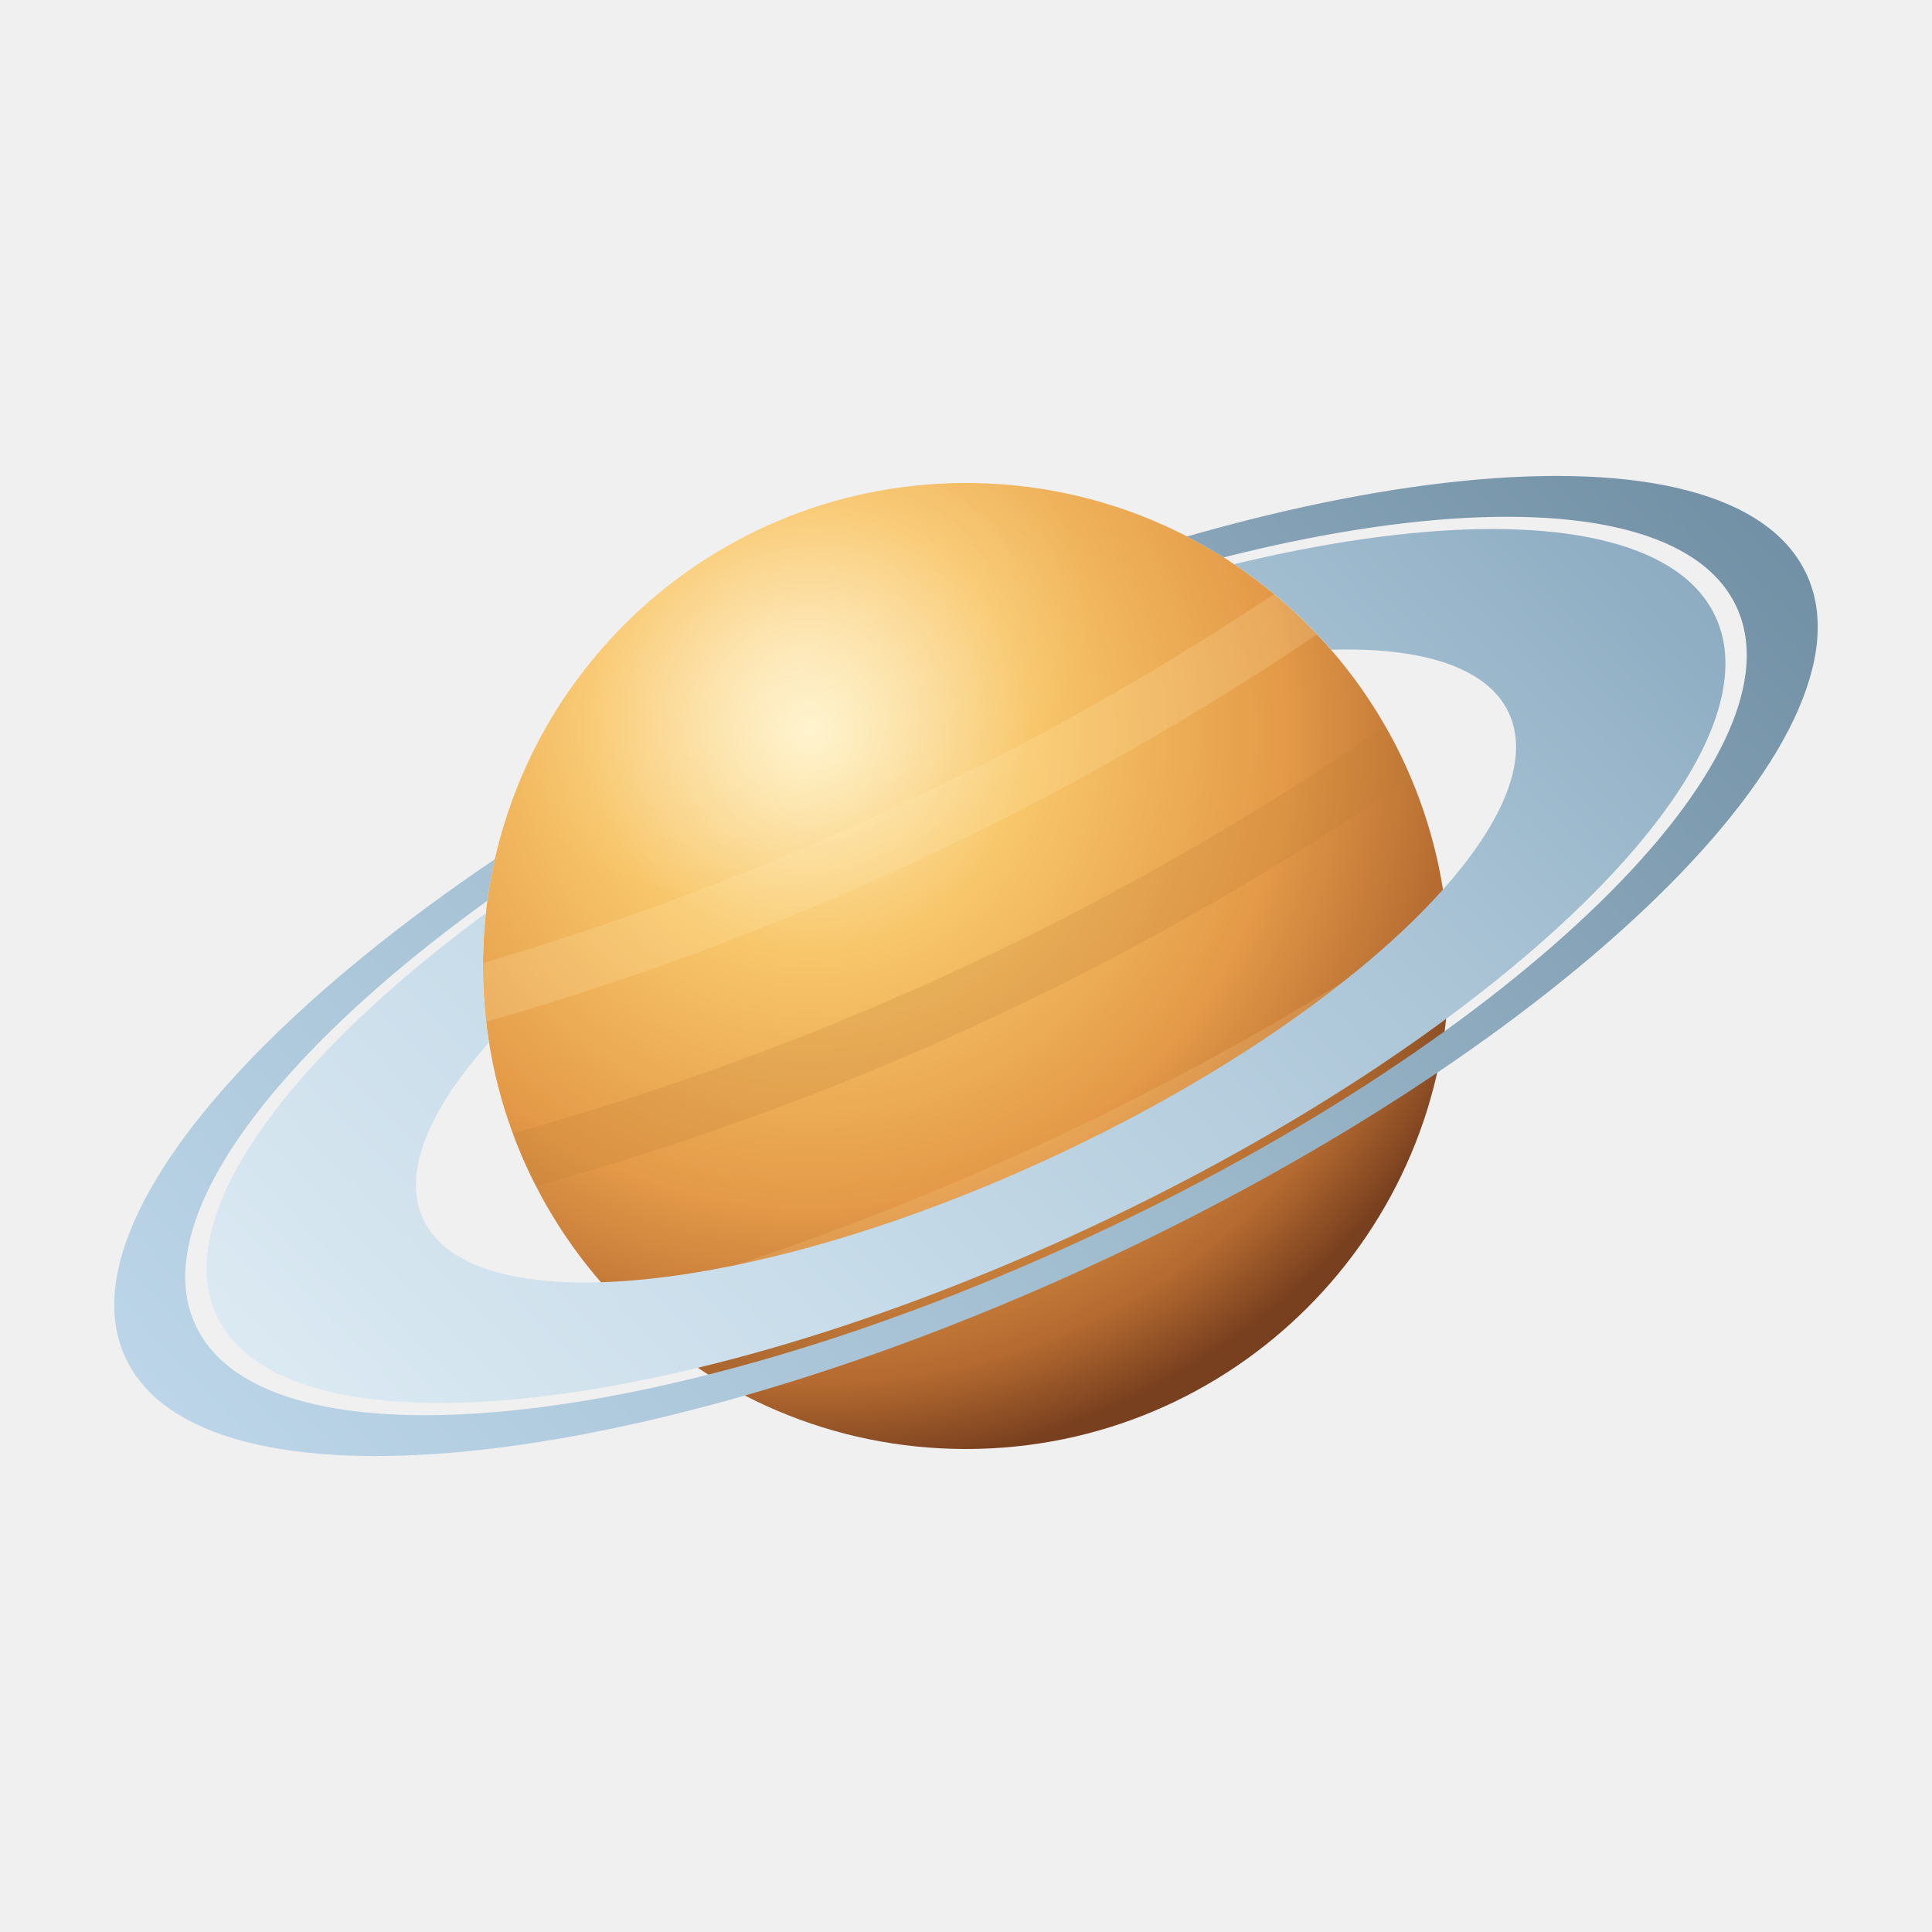
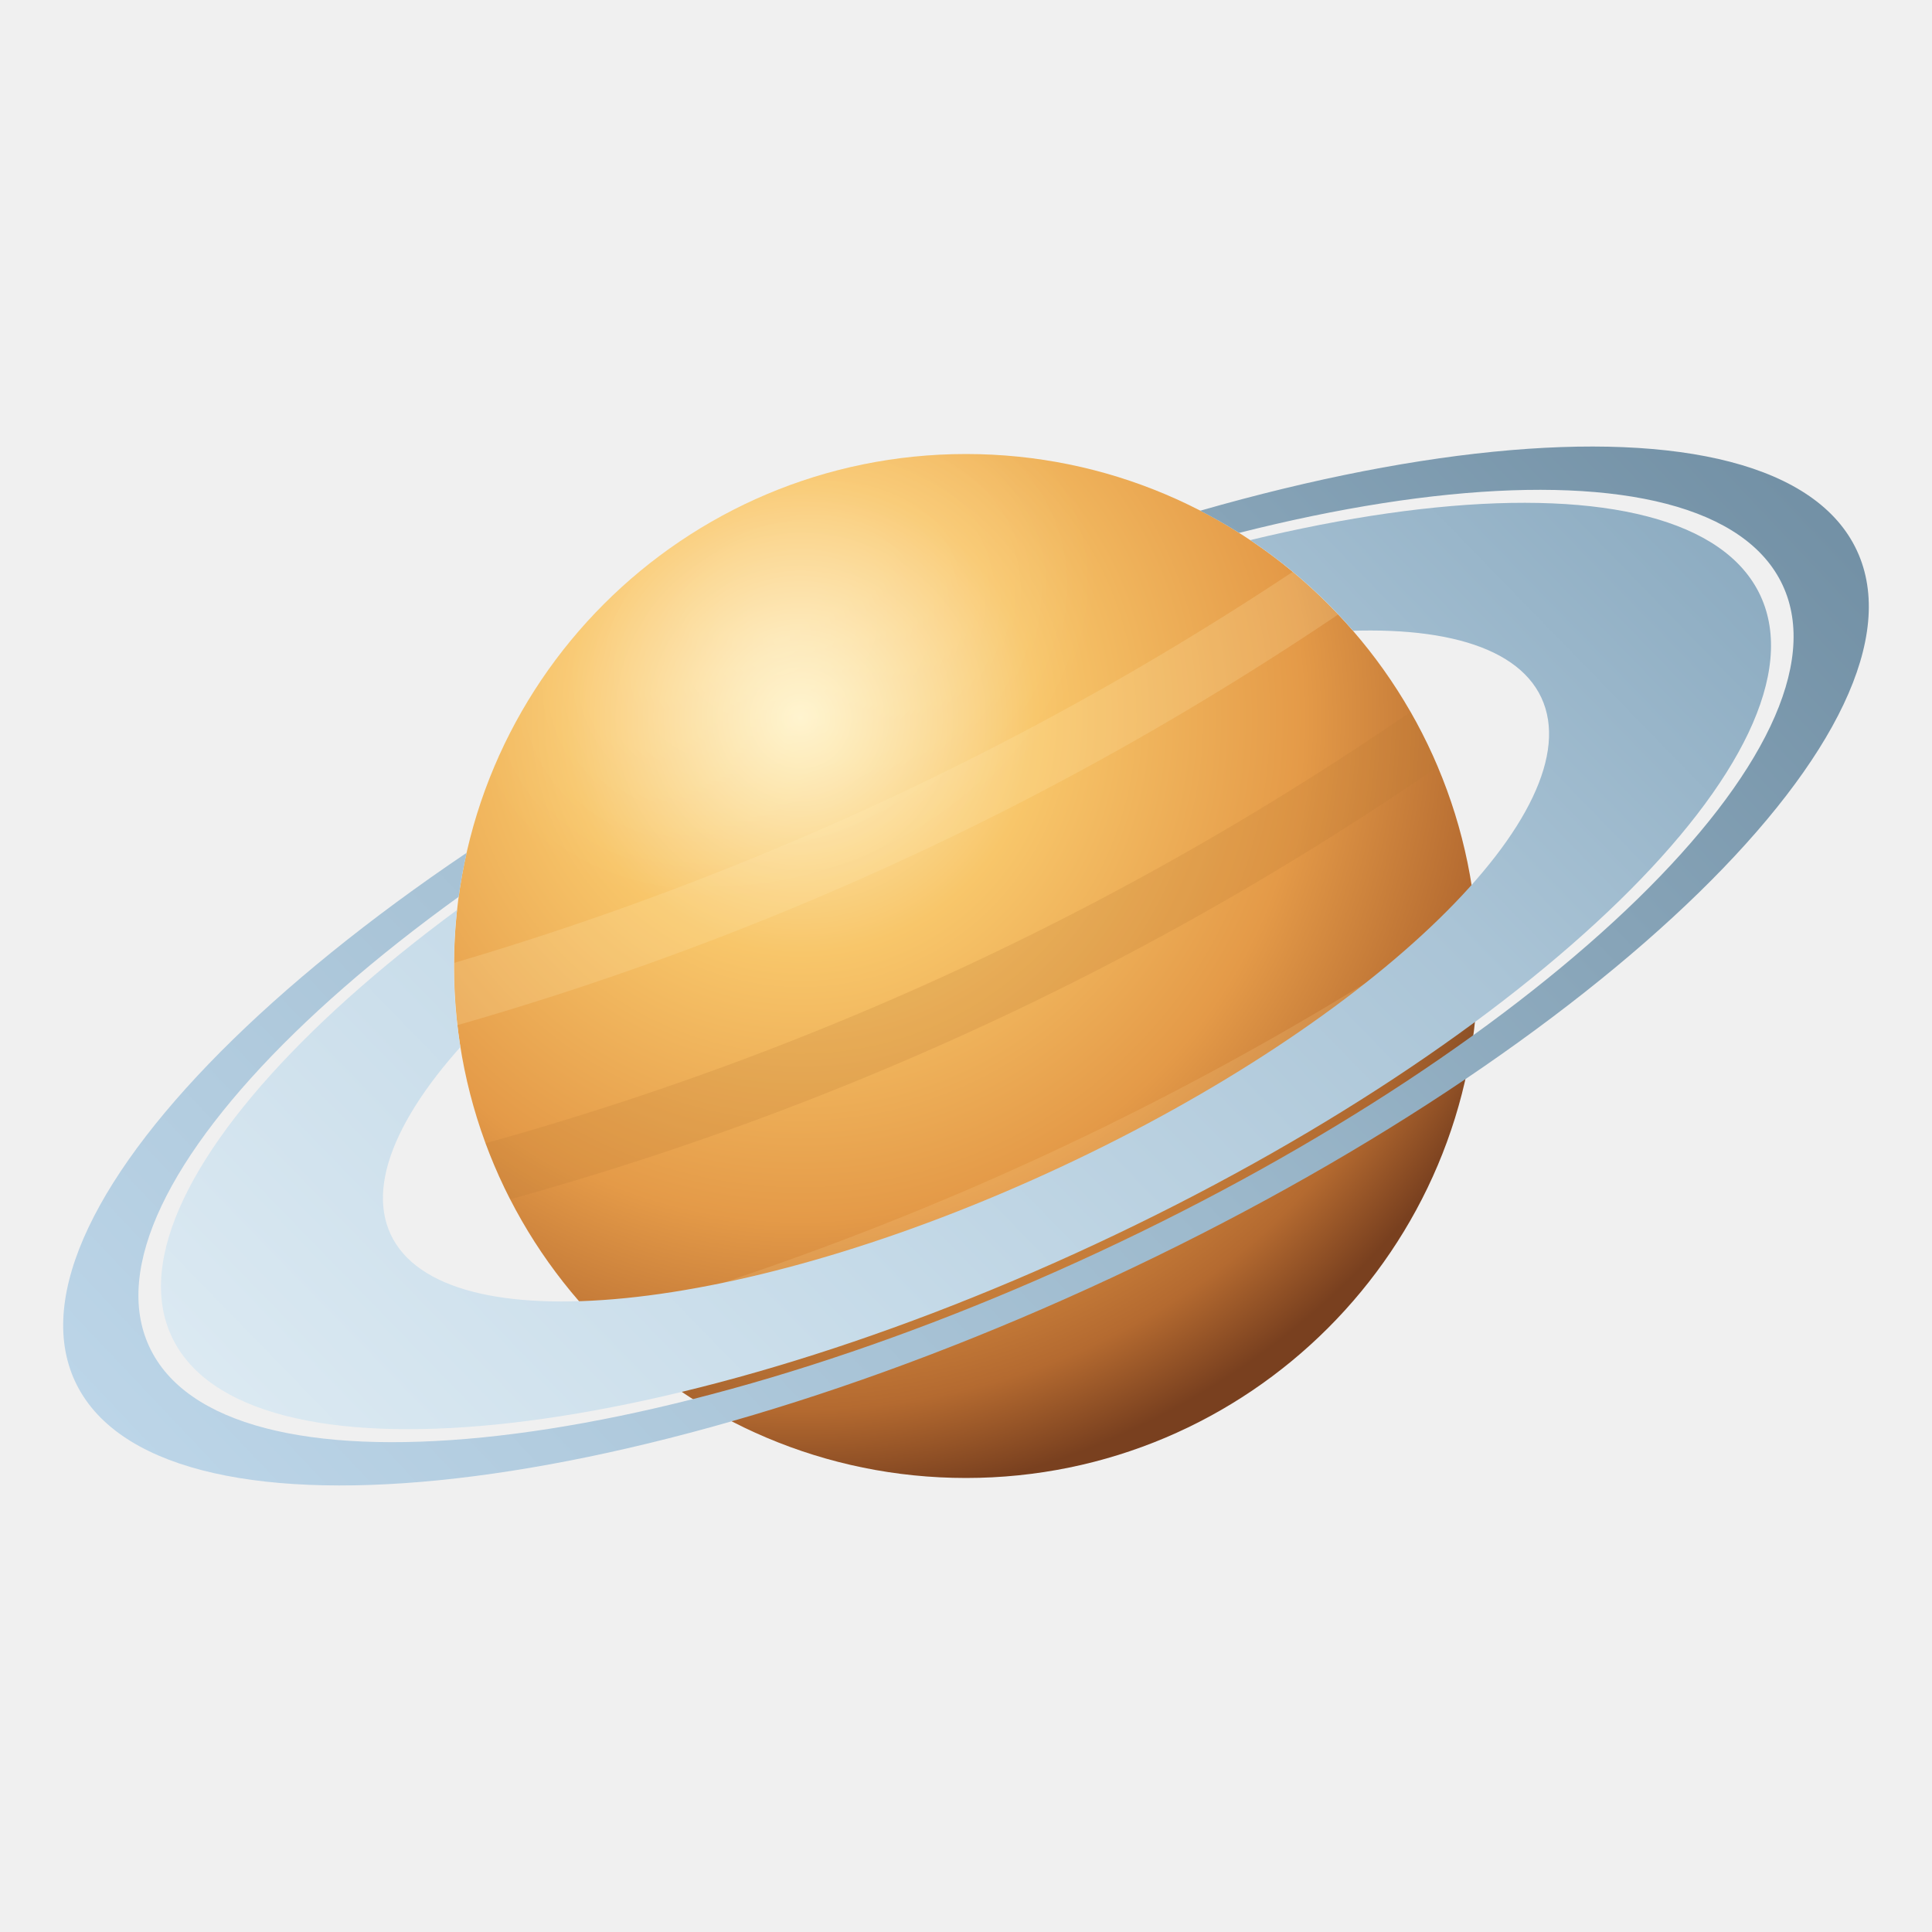
- <svg xmlns="http://www.w3.org/2000/svg" viewBox="0 0 100 100" fill="none">
+ <svg xmlns="http://www.w3.org/2000/svg" viewBox="2.83 2.83 94.34 94.34" fill="none">
  <defs>
    <radialGradient id="gs_sphere" cx="34%" cy="26%" r="76%">
      <stop offset="0%" stop-color="#FFF2C6" />
      <stop offset="30%" stop-color="#F8C66A" />
      <stop offset="64%" stop-color="#E49A48" />
      <stop offset="88%" stop-color="#B46A30" />
      <stop offset="100%" stop-color="#79401F" />
    </radialGradient>
    <radialGradient id="gs_specular">
      <stop offset="0%" stop-color="#FFFFFF" stop-opacity="0.24" />
      <stop offset="100%" stop-color="#FFFFFF" stop-opacity="0" />
    </radialGradient>
    <linearGradient id="gs_outer_ring" gradientUnits="userSpaceOnUse" x1="5" y1="65" x2="95" y2="35">
      <stop offset="0%" stop-color="#BDD6E9" />
      <stop offset="50%" stop-color="#9DB9CC" />
      <stop offset="100%" stop-color="#718FA4" />
    </linearGradient>
    <linearGradient id="gs_inner_ring" gradientUnits="userSpaceOnUse" x1="7" y1="65" x2="93" y2="35">
      <stop offset="0%" stop-color="#DFECF4" />
      <stop offset="35%" stop-color="#C5DAE8" />
      <stop offset="70%" stop-color="#AAC4D6" />
      <stop offset="100%" stop-color="#87A7BD" />
    </linearGradient>
    <linearGradient id="gs_ring_shadow" gradientUnits="userSpaceOnUse" x1="50" y1="58" x2="50" y2="66">
      <stop offset="0%" stop-color="#593B23" stop-opacity="0" />
      <stop offset="45%" stop-color="#593B23" stop-opacity="0.2" />
      <stop offset="100%" stop-color="#593B23" stop-opacity="0" />
    </linearGradient>
    <clipPath id="gs_sphere_clip">
      <circle cx="50" cy="50" r="25" />
    </clipPath>
    <clipPath id="gs_ring_front_half">
      <rect x="0" y="50" width="100" height="50" />
    </clipPath>
    <mask id="gs_ring_visibility" maskUnits="userSpaceOnUse" x="0" y="0" width="100" height="100" style="mask-type:luminance">
      <rect width="100" height="100" fill="#FFFFFF" />
      <path d="M 25 50 A 25 25 0 0 1 75 50 Z" fill="#000000" />
    </mask>
  </defs>
  <circle cx="50" cy="50" r="25" fill="url(#gs_sphere)" />
  <g clip-path="url(#gs_sphere_clip)">
    <g transform="rotate(-25 50 50)">
      <path d="M 20 38 Q 50 44 80 38 L 80 41 Q 50 47 20 41 Z" fill="#FFEDB8" fill-opacity="0.2" />
      <path d="M 20 47 Q 50 53 80 47 L 80 50 Q 50 56 20 50 Z" fill="#B97936" fill-opacity="0.2" />
      <path d="M 20 57 Q 50 63 80 57 L 80 59 Q 50 65 20 59 Z" fill="#FFE0A1" fill-opacity="0.16" />
      <g clip-path="url(#gs_ring_front_half)">
        <ellipse cx="50" cy="52" rx="36.5" ry="12.8" stroke="url(#gs_ring_shadow)" stroke-width="3" />
      </g>
    </g>
    <ellipse cx="41" cy="34" rx="16" ry="12" transform="rotate(-25 41 34)" fill="url(#gs_specular)" />
  </g>
  <g transform="rotate(-25 50 50)" mask="url(#gs_ring_visibility)">
    <path fill-rule="evenodd" d="M 2 50 A 48 16.8 0 1 0 98 50 A 48 16.8 0 1 0 2 50 Z M 6 50 A 44 15.4 0 1 0 94 50 A 44 15.4 0 1 0 6 50 Z" fill="url(#gs_outer_ring)" />
    <path fill-rule="evenodd" d="M 7.2 50 A 42.8 14.98 0 1 0 92.8 50 A 42.8 14.98 0 1 0 7.2 50 Z M 19 50 A 31 10.85 0 1 0 81 50 A 31 10.85 0 1 0 19 50 Z" fill="url(#gs_inner_ring)" />
  </g>
</svg>
